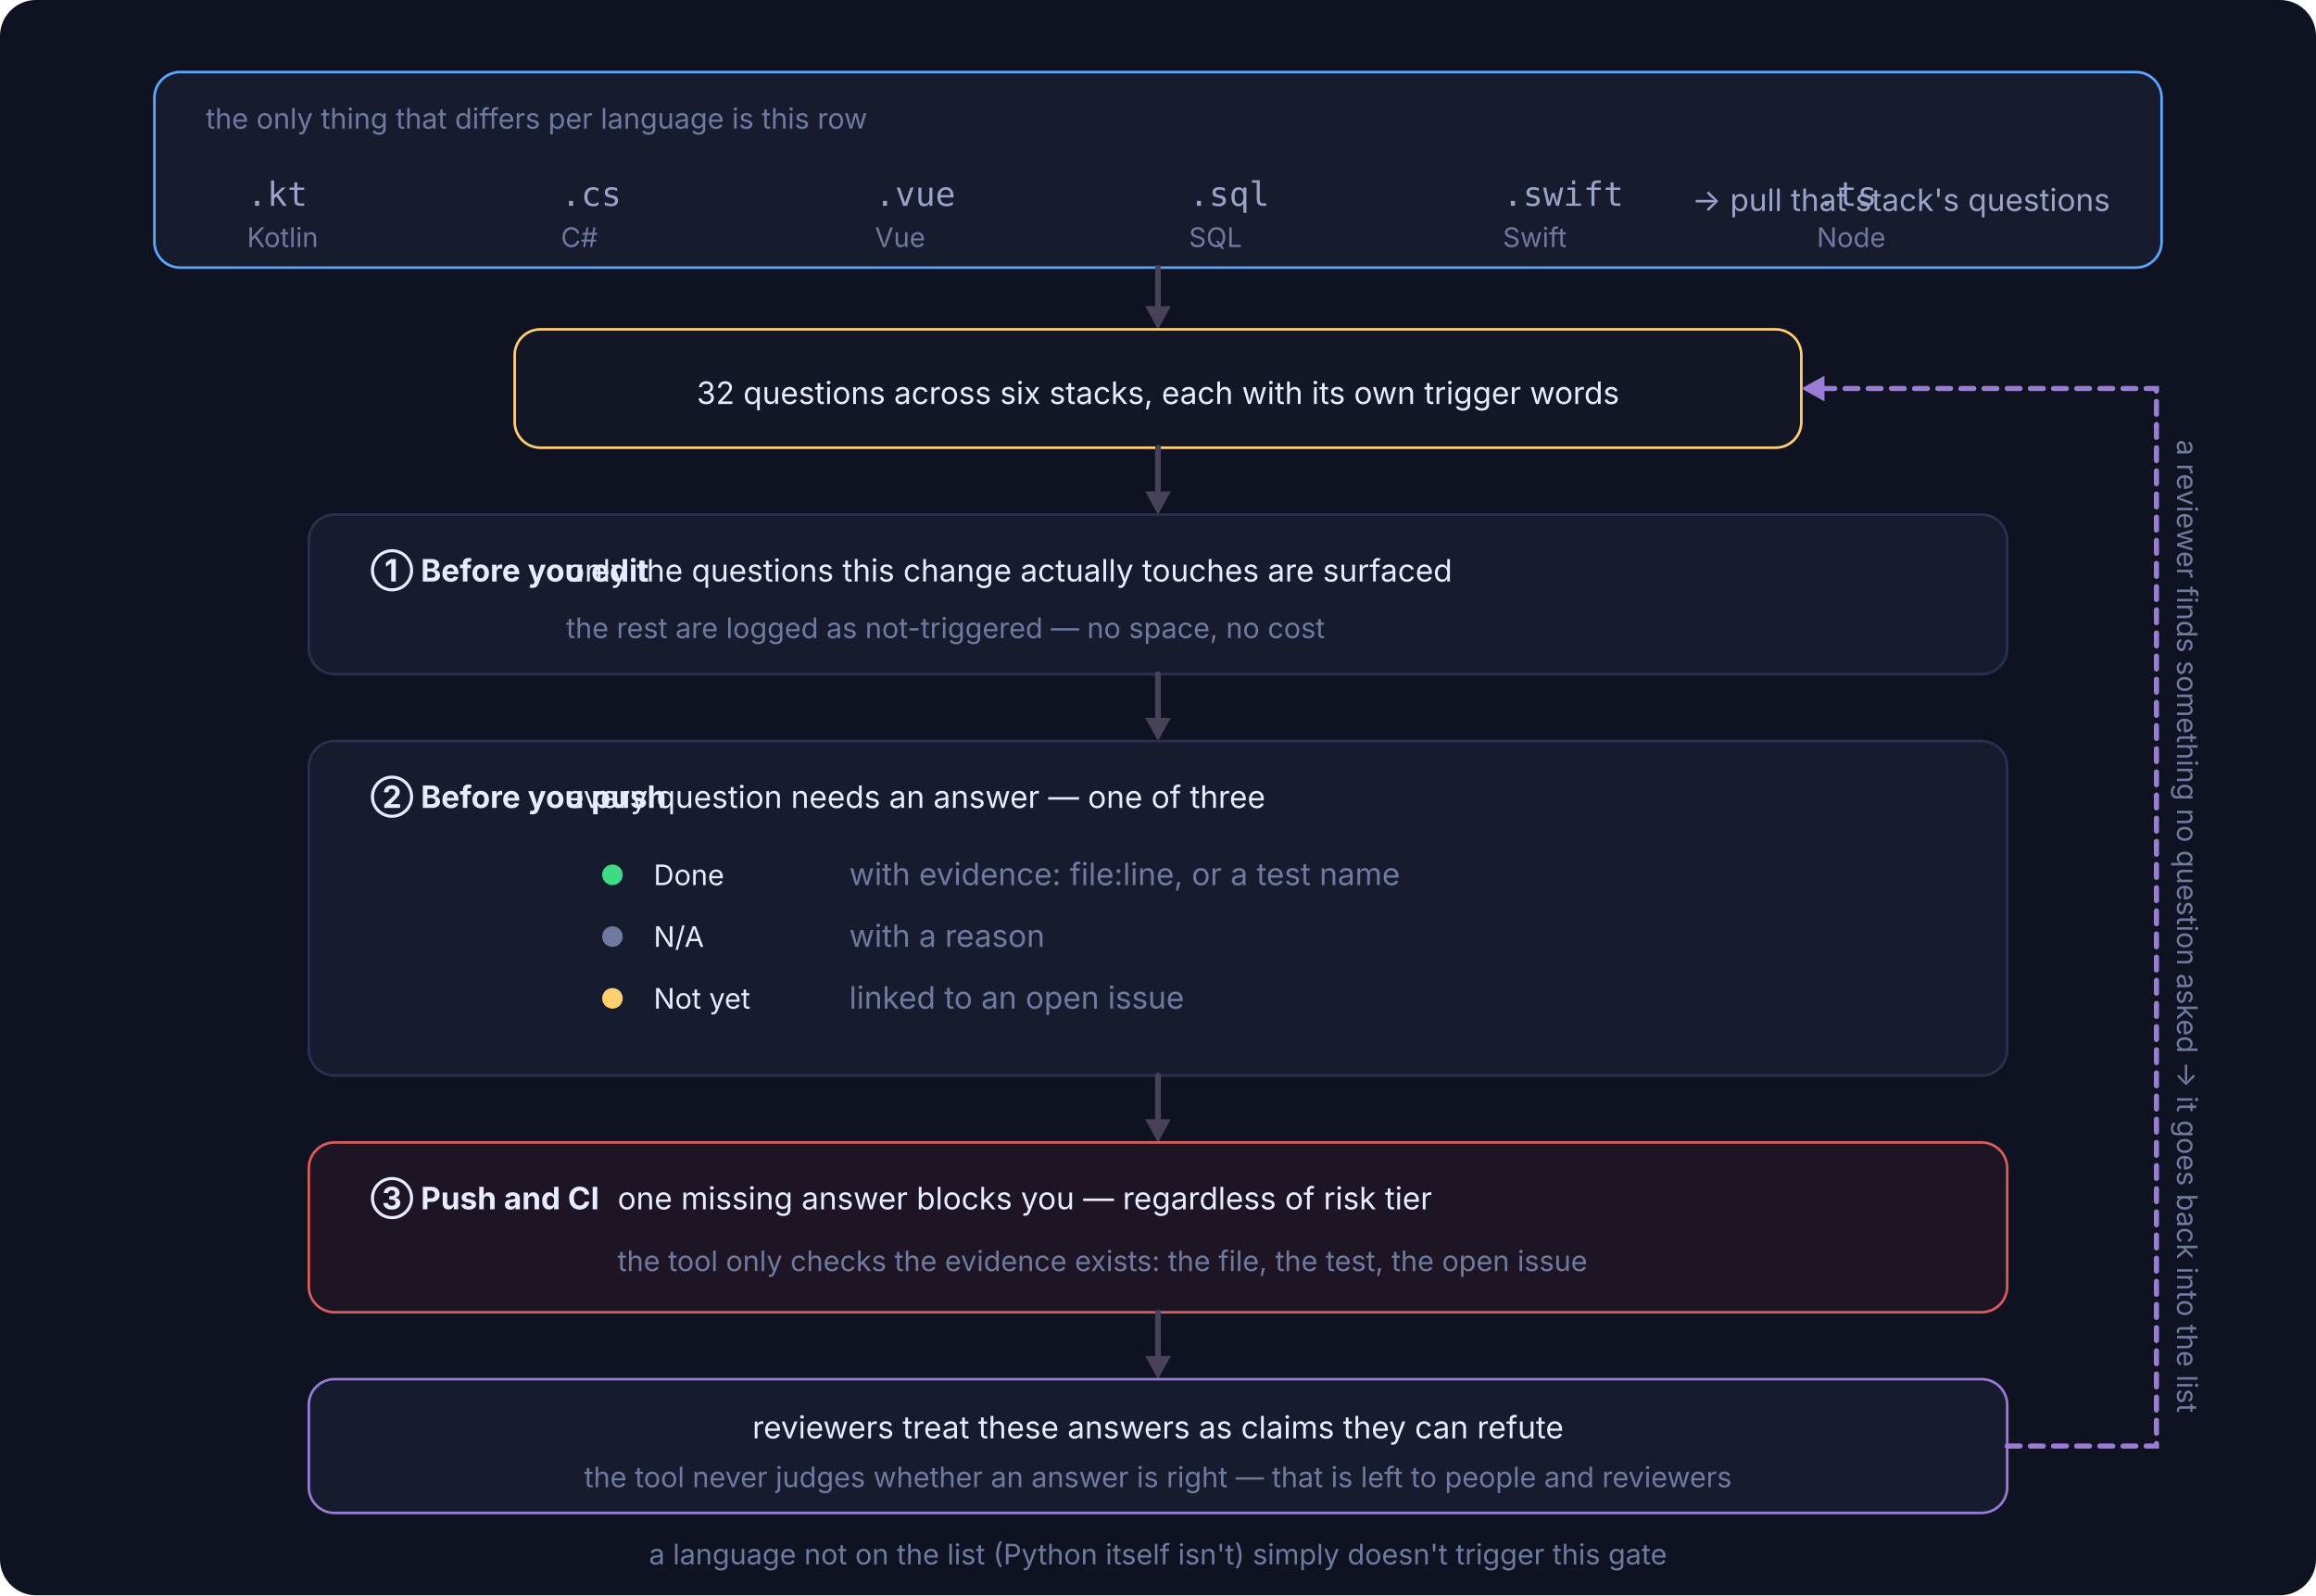
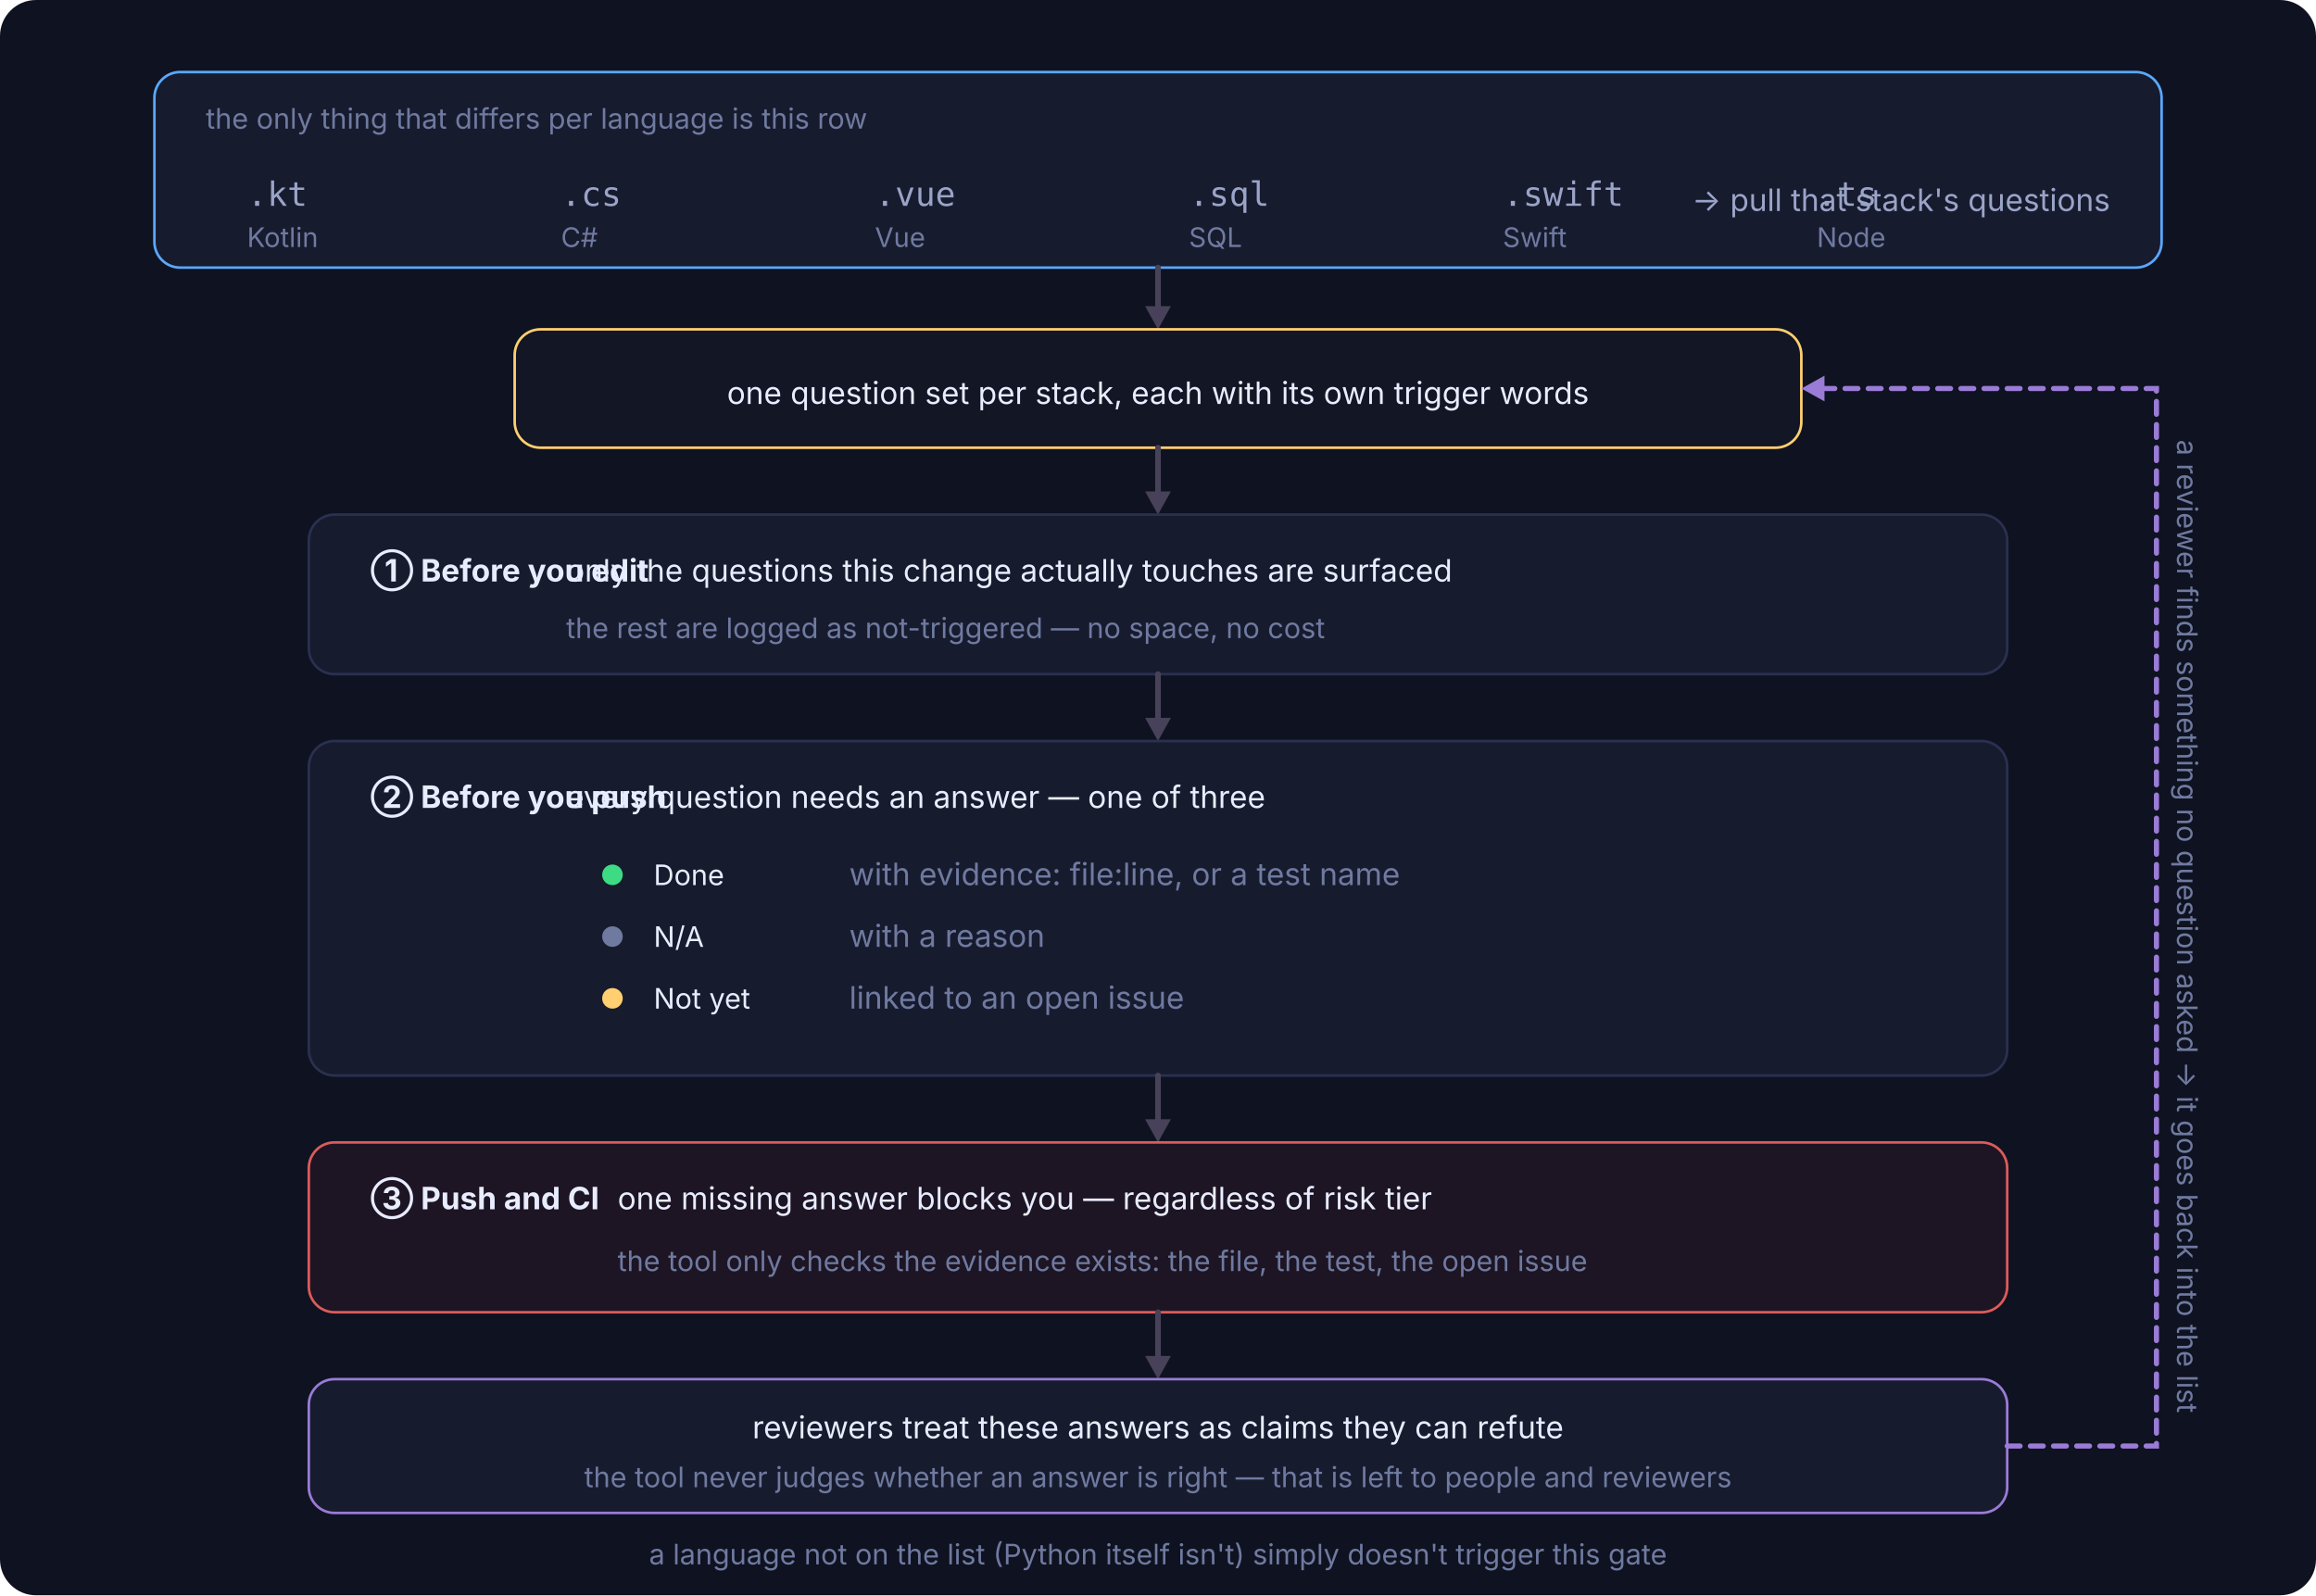
<svg xmlns="http://www.w3.org/2000/svg" viewBox="0 0 900 620" width="900" height="620" role="img" aria-label="The journey of one change: the file extension identifies the stack and pulls that stack's questions; before you edit, only the questions this change touches are surfaced; before you push, every one needs an answer (done with evidence, not applicable with a reason, or not yet with a linked issue); push and CI block on any missing answer; reviewers treat the answers as refutable claims; anything a reviewer finds that no question asked goes back into the list.">
  <style>
 .h{font-family:system-ui,-apple-system,"Segoe UI",sans-serif;fill:#e8ecff;font-weight:700}
 .n{font-family:system-ui,-apple-system,"Segoe UI",sans-serif;fill:#e8ecff}
 .s{font-family:system-ui,-apple-system,"Segoe UI",sans-serif;fill:#9aa4c8}
 .d{font-family:system-ui,-apple-system,"Segoe UI",sans-serif;fill:#6f7aa0}
 .m{font-family:ui-monospace,SFMono-Regular,Menlo,monospace;fill:#9aa4c8}
</style>
  <rect x="0" y="0" width="900" height="620" rx="14" fill="#0f1220" />
  <g opacity="1">
    <animate attributeName="opacity" dur="18s" repeatCount="indefinite" values="1;0;0;1;1" keyTimes="0;0.006;0.013;0.025;1" />
    <rect x="60" y="28" width="780" height="76" rx="10" fill="#171b2e" stroke="#5aa8ff" />
    <text class="d" x="80" y="50" font-size="11">the only thing that differs per language is this row</text>
    <text class="m" x="96" y="80" font-size="13">.kt</text>
    <text class="d" x="96" y="96" font-size="10.5">Kotlin</text>
    <text class="m" x="218" y="80" font-size="13">.cs</text>
    <text class="d" x="218" y="96" font-size="10.5">C#</text>
    <text class="m" x="340" y="80" font-size="13">.vue</text>
    <text class="d" x="340" y="96" font-size="10.5">Vue</text>
    <text class="m" x="462" y="80" font-size="13">.sql</text>
    <text class="d" x="462" y="96" font-size="10.5">SQL</text>
    <text class="m" x="584" y="80" font-size="13">.swift</text>
    <text class="d" x="584" y="96" font-size="10.5">Swift</text>
    <text class="m" x="706" y="80" font-size="13">.ts</text>
    <text class="d" x="706" y="96" font-size="10.5">Node</text>
    <text class="s" x="820" y="82" font-size="12" text-anchor="end">→ pull that stack's questions</text>
  </g>
  <g opacity="1">
    <animate attributeName="opacity" dur="18s" repeatCount="indefinite" values="1;0;0;1;1" keyTimes="0;0.006;0.038;0.051;1" />
    <path d="M 450 104 L 450 121" stroke="#474259" stroke-width="2.2" stroke-linecap="round" />
    <path d="M 450 128 l -5 -9 h 10 z" fill="#474259" />
  </g>
  <g opacity="1">
    <animate attributeName="opacity" dur="18s" repeatCount="indefinite" values="1;0;0;1;1" keyTimes="0;0.006;0.055;0.068;1" />
    <rect x="200" y="128" width="500" height="46" rx="10" fill="#121625" stroke="#ffcf70" />
-     <text class="n" x="450" y="157" font-size="12" text-anchor="middle">32 questions across six stacks, each with its own trigger words</text>
+     <text class="n" x="450" y="157" font-size="12" text-anchor="middle">one question set per stack, each with its own trigger words</text>
  </g>
  <g opacity="1">
    <animate attributeName="opacity" dur="18s" repeatCount="indefinite" values="1;0;0;1;1" keyTimes="0;0.006;0.072;0.085;1" />
    <path d="M 450 174 L 450 193" stroke="#474259" stroke-width="2.2" stroke-linecap="round" />
    <path d="M 450 200 l -5 -9 h 10 z" fill="#474259" />
  </g>
  <g opacity="1">
    <animate attributeName="opacity" dur="18s" repeatCount="indefinite" values="1;0;0;1;1" keyTimes="0;0.006;0.098;0.111;1" />
    <rect x="120" y="200" width="660" height="62" rx="10" fill="#171b2e" stroke="#2a3050" />
    <text class="h" x="144" y="226" font-size="12" fill="#3ddc84">① Before you edit</text>
    <text class="n" x="220" y="226" font-size="12">only the questions this change actually touches are surfaced</text>
    <text class="d" x="220" y="248" font-size="11">the rest are logged as not-triggered — no space, no cost</text>
  </g>
  <g opacity="1">
    <animate attributeName="opacity" dur="18s" repeatCount="indefinite" values="1;0;0;1;1" keyTimes="0;0.006;0.123;0.136;1" />
    <path d="M 450 262 L 450 281" stroke="#474259" stroke-width="2.2" stroke-linecap="round" />
    <path d="M 450 288 l -5 -9 h 10 z" fill="#474259" />
  </g>
  <g opacity="1">
    <animate attributeName="opacity" dur="18s" repeatCount="indefinite" values="1;0;0;1;1" keyTimes="0;0.006;0.149;0.162;1" />
    <rect x="120" y="288" width="660" height="130" rx="10" fill="#171b2e" stroke="#2a3050" />
    <text class="h" x="144" y="314" font-size="12" fill="#ffcf70">② Before you push</text>
    <text class="n" x="220" y="314" font-size="12">every question needs an answer — one of three</text>
  </g>
  <g opacity="1">
    <animate attributeName="opacity" dur="18s" repeatCount="indefinite" values="1;0;0;1;1" keyTimes="0;0.006;0.174;0.187;1" />
    <circle cx="238" cy="340" r="4" fill="#3ddc84" />
    <text class="n" x="254" y="344" font-size="11">Done</text>
    <text class="d" x="330" y="344" font-size="12">with evidence: file:line, or a test name</text>
  </g>
  <g opacity="1">
    <animate attributeName="opacity" dur="18s" repeatCount="indefinite" values="1;0;0;1;1" keyTimes="0;0.006;0.192;0.204;1" />
    <circle cx="238" cy="364" r="4" fill="#6f7aa0" />
    <text class="n" x="254" y="368" font-size="11">N/A</text>
    <text class="d" x="330" y="368" font-size="12">with a reason</text>
  </g>
  <g opacity="1">
    <animate attributeName="opacity" dur="18s" repeatCount="indefinite" values="1;0;0;1;1" keyTimes="0;0.006;0.208;0.221;1" />
    <circle cx="238" cy="388" r="4" fill="#ffcf70" />
    <text class="n" x="254" y="392" font-size="11">Not yet</text>
    <text class="d" x="330" y="392" font-size="12">linked to an open issue</text>
  </g>
  <g opacity="1">
    <animate attributeName="opacity" dur="18s" repeatCount="indefinite" values="1;0;0;1;1" keyTimes="0;0.006;0.226;0.238;1" />
    <path d="M 450 418 L 450 437" stroke="#474259" stroke-width="2.2" stroke-linecap="round" />
    <path d="M 450 444 l -5 -9 h 10 z" fill="#474259" />
  </g>
  <g opacity="1">
    <animate attributeName="opacity" dur="18s" repeatCount="indefinite" values="1;0;0;1;1" keyTimes="0;0.006;0.251;0.264;1" />
    <rect x="120" y="444" width="660" height="66" rx="10" fill="#1d1524" stroke="#dc5b5b" />
    <text class="h" x="144" y="470" font-size="12" fill="#dc5b5b">③ Push and CI</text>
    <text class="n" x="240" y="470" font-size="12">one missing answer blocks you — regardless of risk tier</text>
    <text class="d" x="240" y="494" font-size="11">the tool only checks the evidence exists: the file, the test, the open issue</text>
  </g>
  <g opacity="1">
    <animate attributeName="opacity" dur="18s" repeatCount="indefinite" values="1;0;0;1;1" keyTimes="0;0.006;0.277;0.289;1" />
    <path d="M 450 510 L 450 529" stroke="#474259" stroke-width="2.2" stroke-linecap="round" />
    <path d="M 450 536 l -5 -9 h 10 z" fill="#474259" />
  </g>
  <g opacity="1">
    <animate attributeName="opacity" dur="18s" repeatCount="indefinite" values="1;0;0;1;1" keyTimes="0;0.006;0.302;0.315;1" />
    <rect x="120" y="536" width="660" height="52" rx="10" fill="#171b2e" stroke="#9a7bd6" />
    <text class="n" x="450" y="559" font-size="12" text-anchor="middle">reviewers treat these answers as claims they can refute</text>
    <text class="d" x="450" y="578" font-size="11" text-anchor="middle">the tool never judges whether an answer is right — that is left to people and reviewers</text>
  </g>
  <g opacity="1">
    <animate attributeName="opacity" dur="18s" repeatCount="indefinite" values="1;0;0;1;1" keyTimes="0;0.006;0.353;0.366;1" />
    <path d="M 780 562 L 838 562 L 838 151 L 706 151" fill="none" stroke="#9a7bd6" stroke-width="2" stroke-dasharray="5 4" stroke-linecap="round" />
    <path d="M 700 151 l 9 -5 v 10 z" fill="#9a7bd6" />
    <text class="d" x="846" y="360" font-size="11" transform="rotate(90 846 360)" text-anchor="middle">a reviewer finds something no question asked → it goes back into the list</text>
  </g>
  <g opacity="1">
    <animate attributeName="opacity" dur="18s" repeatCount="indefinite" values="1;0;0;1;1" keyTimes="0;0.006;0.387;0.4;1" />
    <text class="d" x="450" y="608" font-size="11" text-anchor="middle">a language not on the list (Python itself isn't) simply doesn't trigger this gate</text>
  </g>
</svg>
